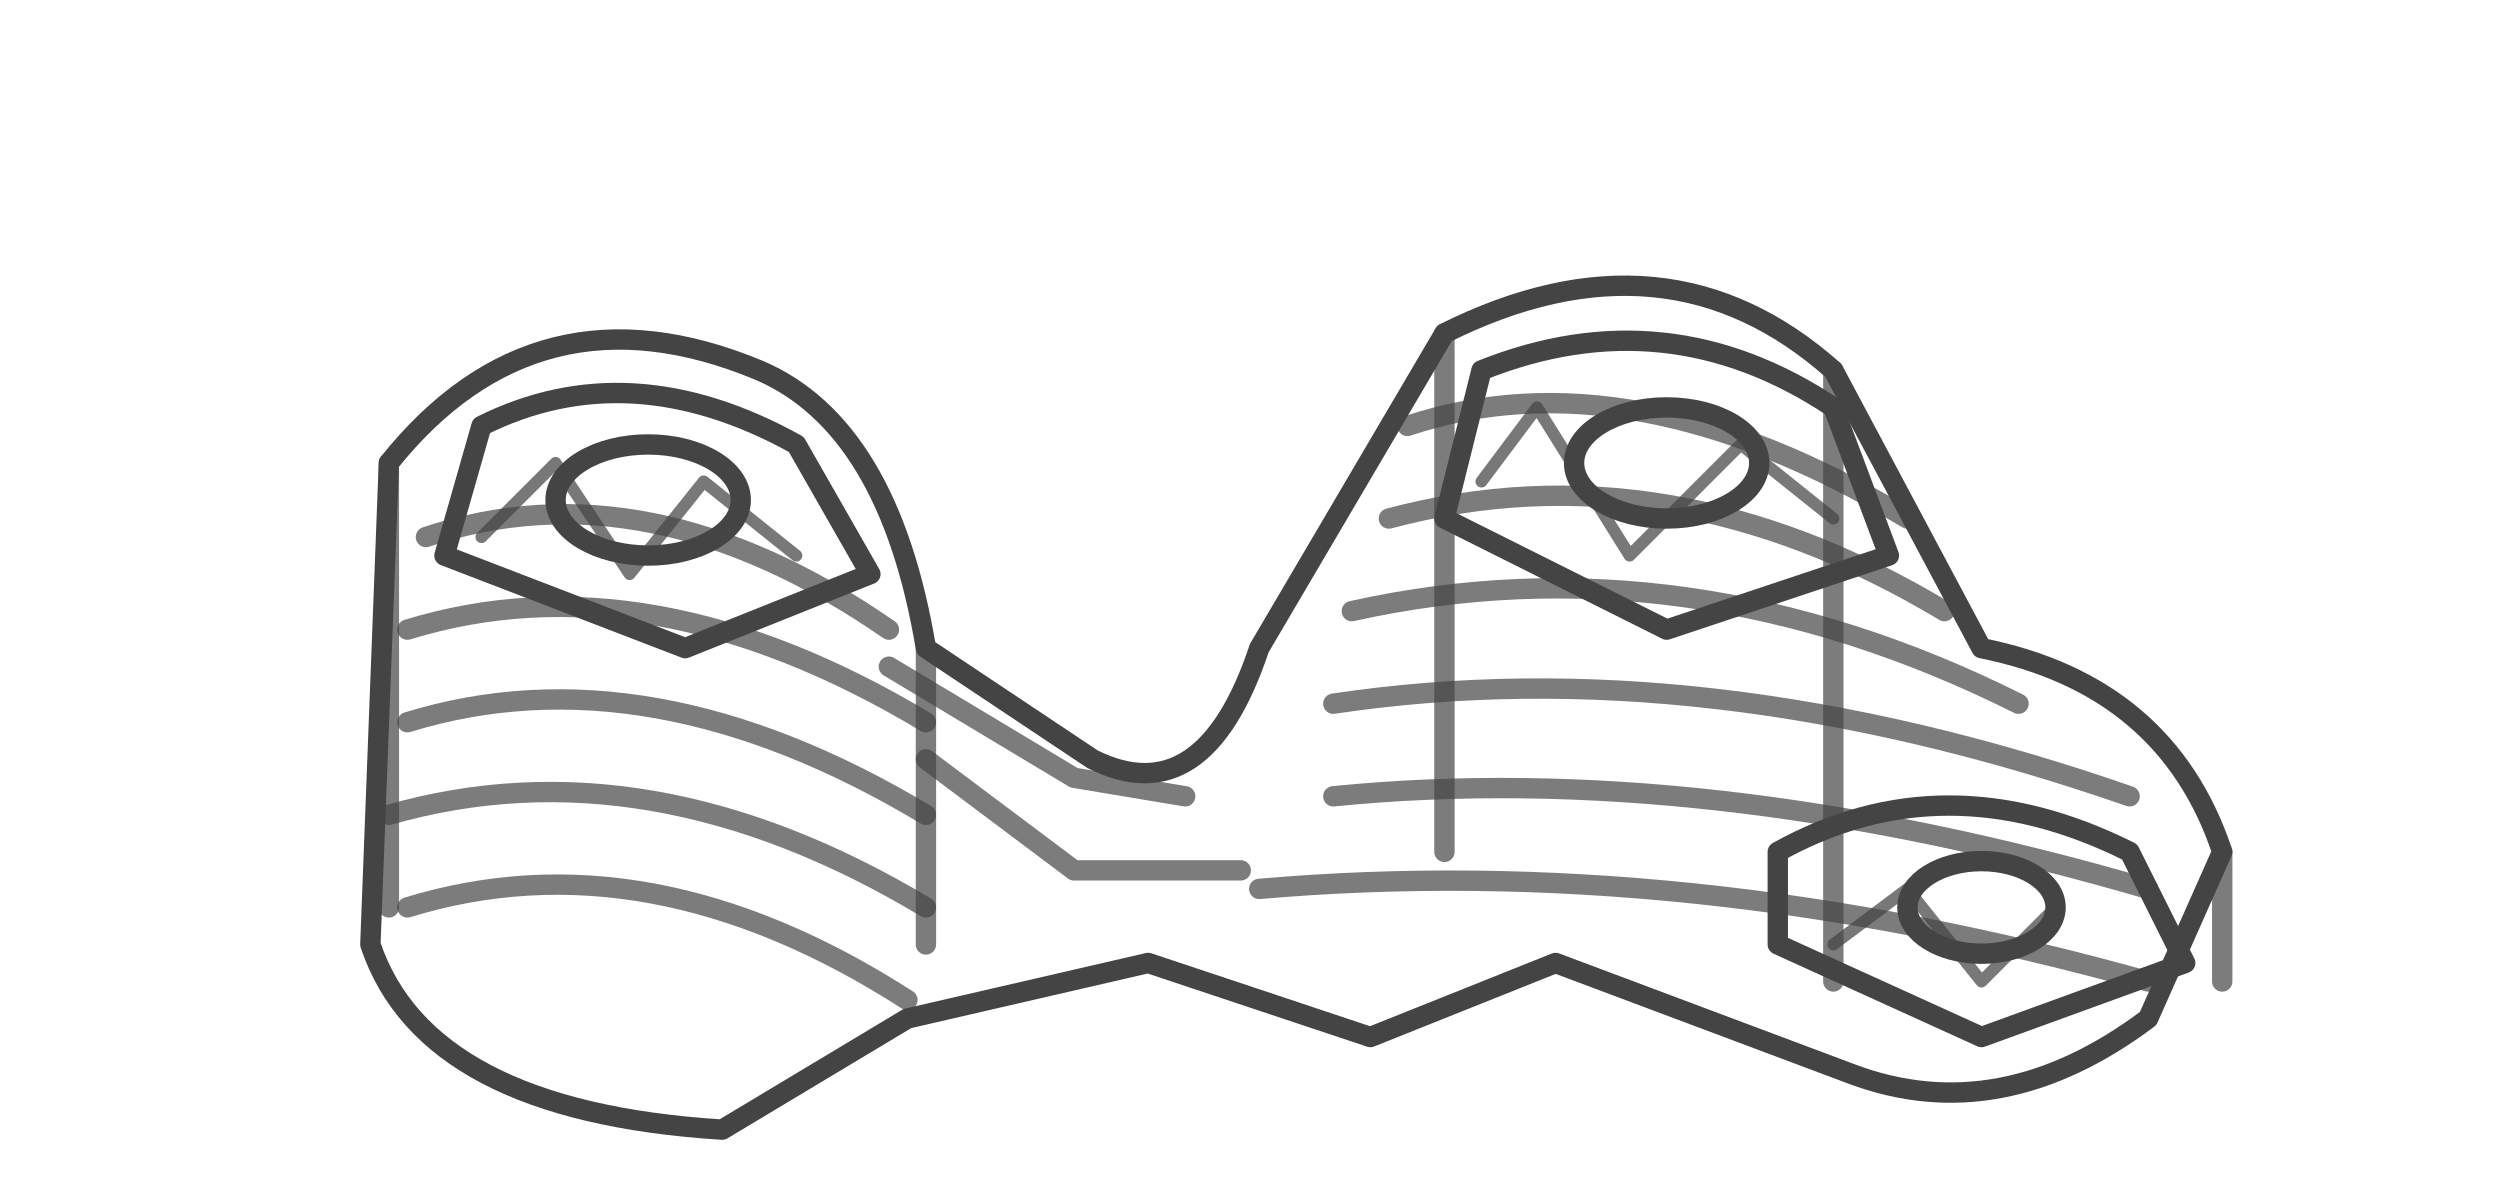
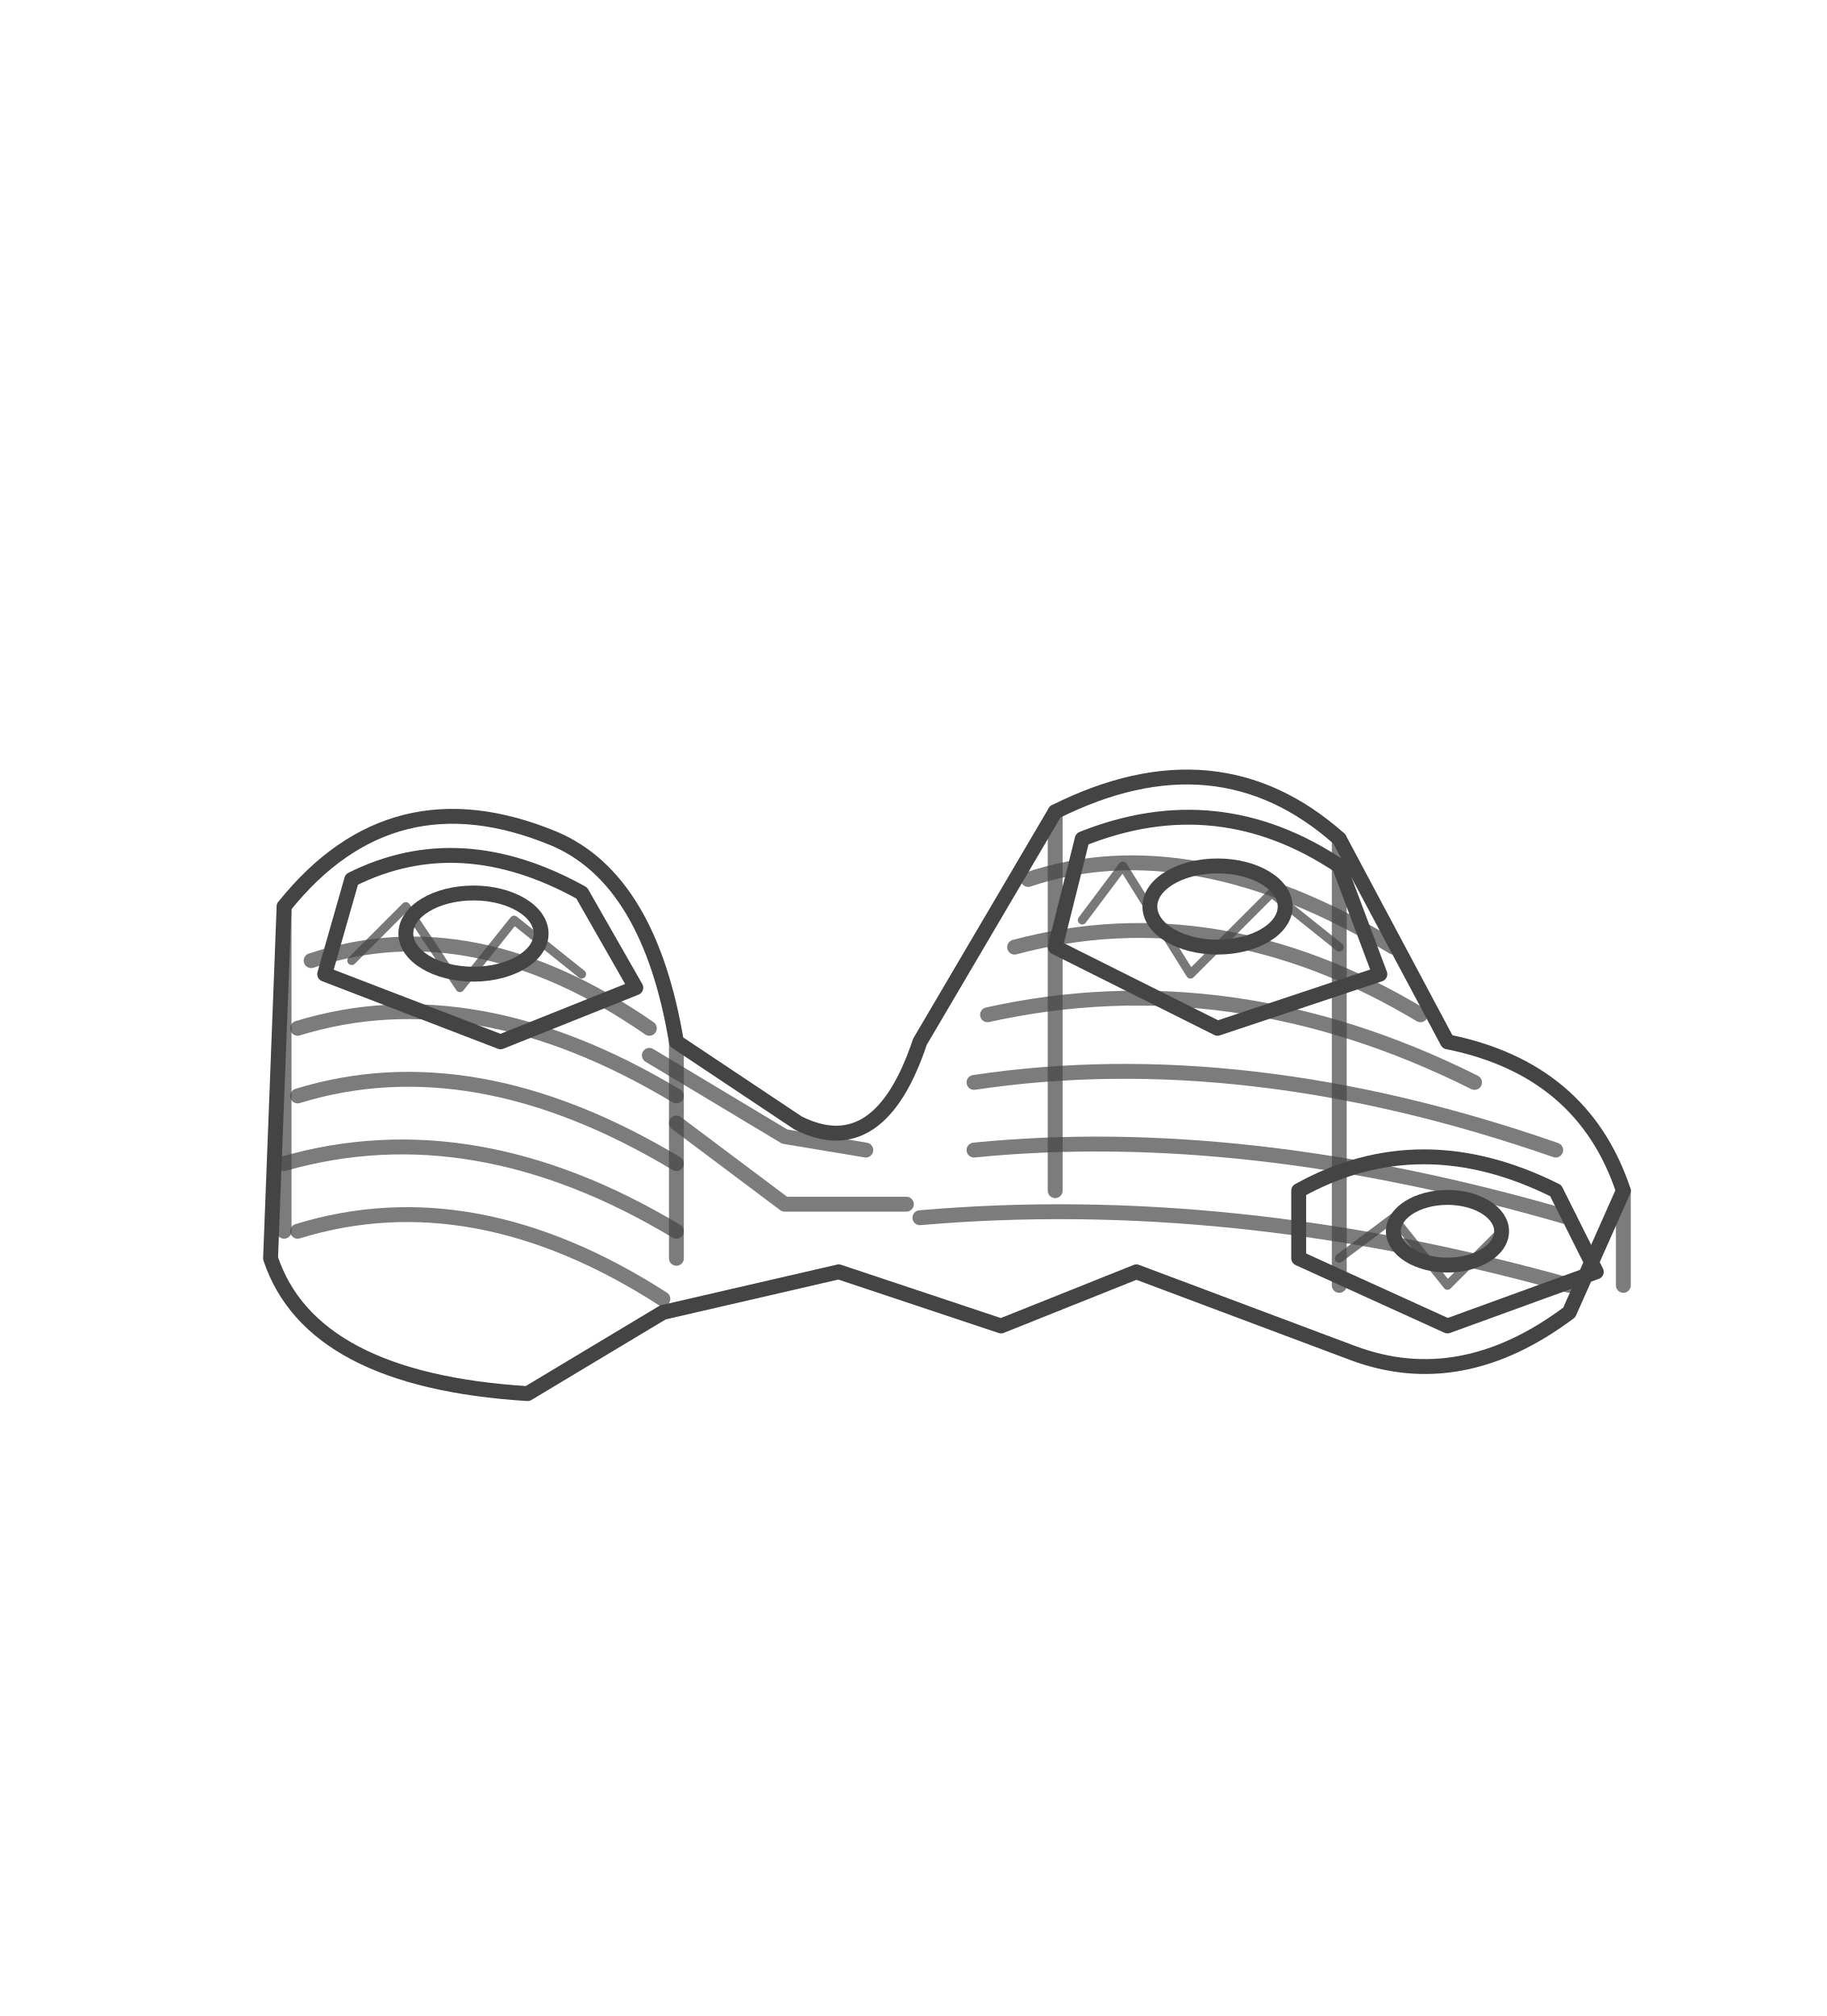
- <svg xmlns="http://www.w3.org/2000/svg" width="135" height="65" viewBox="0 0 135 65" fill="none" stroke="#444444" stroke-width="1.1" stroke-linejoin="round" stroke-linecap="round">
+ <svg xmlns="http://www.w3.org/2000/svg" width="135" height="149" viewBox="0 -42 135 149" fill="none" stroke="#444444" stroke-width="1.1" stroke-linejoin="round" stroke-linecap="round">
  <path d="M21 25Q29 15 41 20Q48 23 50 35L59 41Q65 44 68 35L78 18Q90 12 99 20L107 35Q117 37 120 46L116 55Q108 61 100 58L84 52L74 56L62 52L49 55L39 61Q23 60 20 51Z" />
  <path d="M21 25V49M50 35V51M78 18V46M99 20V53M120 46V53" opacity=".7" />
  <path d="M23 29Q35 25 48 34M22 34Q35 30 50 39M22 39Q35 35 50 44M21 44Q35 40 50 49M22 49Q35 45 49 54" opacity=".7" />
  <path d="M76 23Q88 19 103 28M75 28Q90 24 105 33M73 33Q91 29 109 38M72 38Q92 35 115 43M72 43Q92 41 116 48M68 48Q91 46 116 53" opacity=".7" />
  <path d="M26 23Q34 19 43 24L47 31L37 35L24 30Z M80 20Q90 16 99 22L102 30L90 34L78 28Z M96 46Q105 41 115 46L118 52L107 56L96 51Z" />
  <ellipse cx="35" cy="27" rx="5" ry="3" />
  <ellipse cx="90" cy="25" rx="5" ry="3" />
  <ellipse cx="107" cy="49" rx="4" ry="2.5" />
  <path d="M26 29L30 25L34 31L38 26L43 30M80 26L83 22L88 30L94 24L99 28M99 51l4-3 4 5 4-4" stroke-width=".65" opacity=".72" />
  <path d="M48 36L58 42L64 43M50 41L58 47L67 47" opacity=".7" />
</svg>
